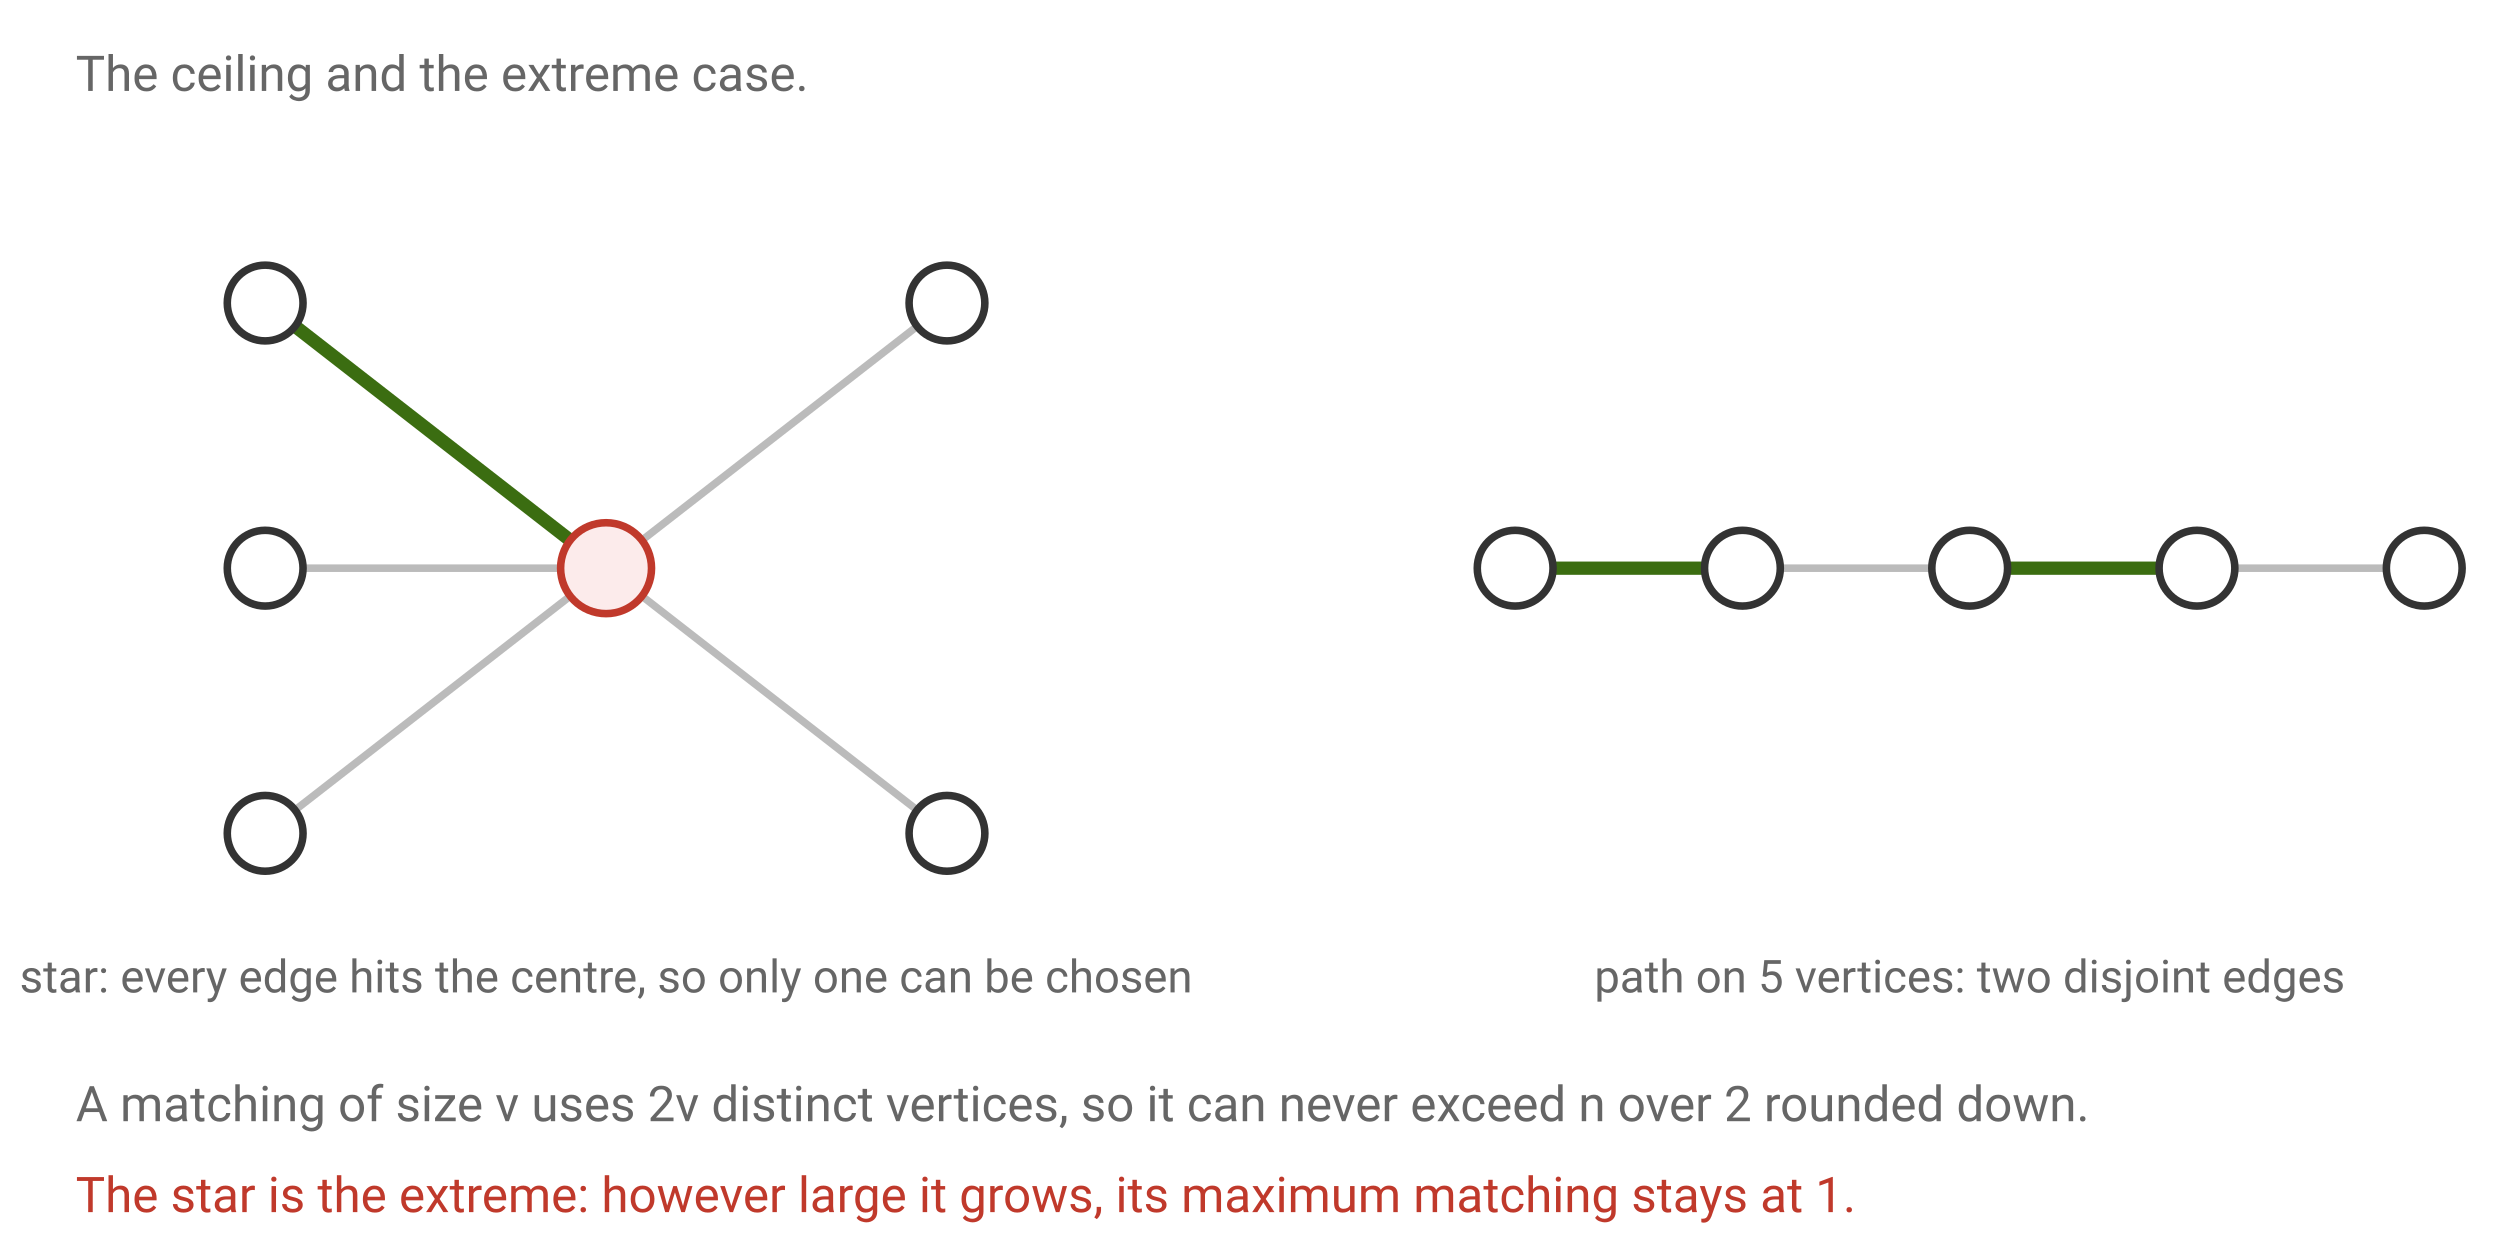
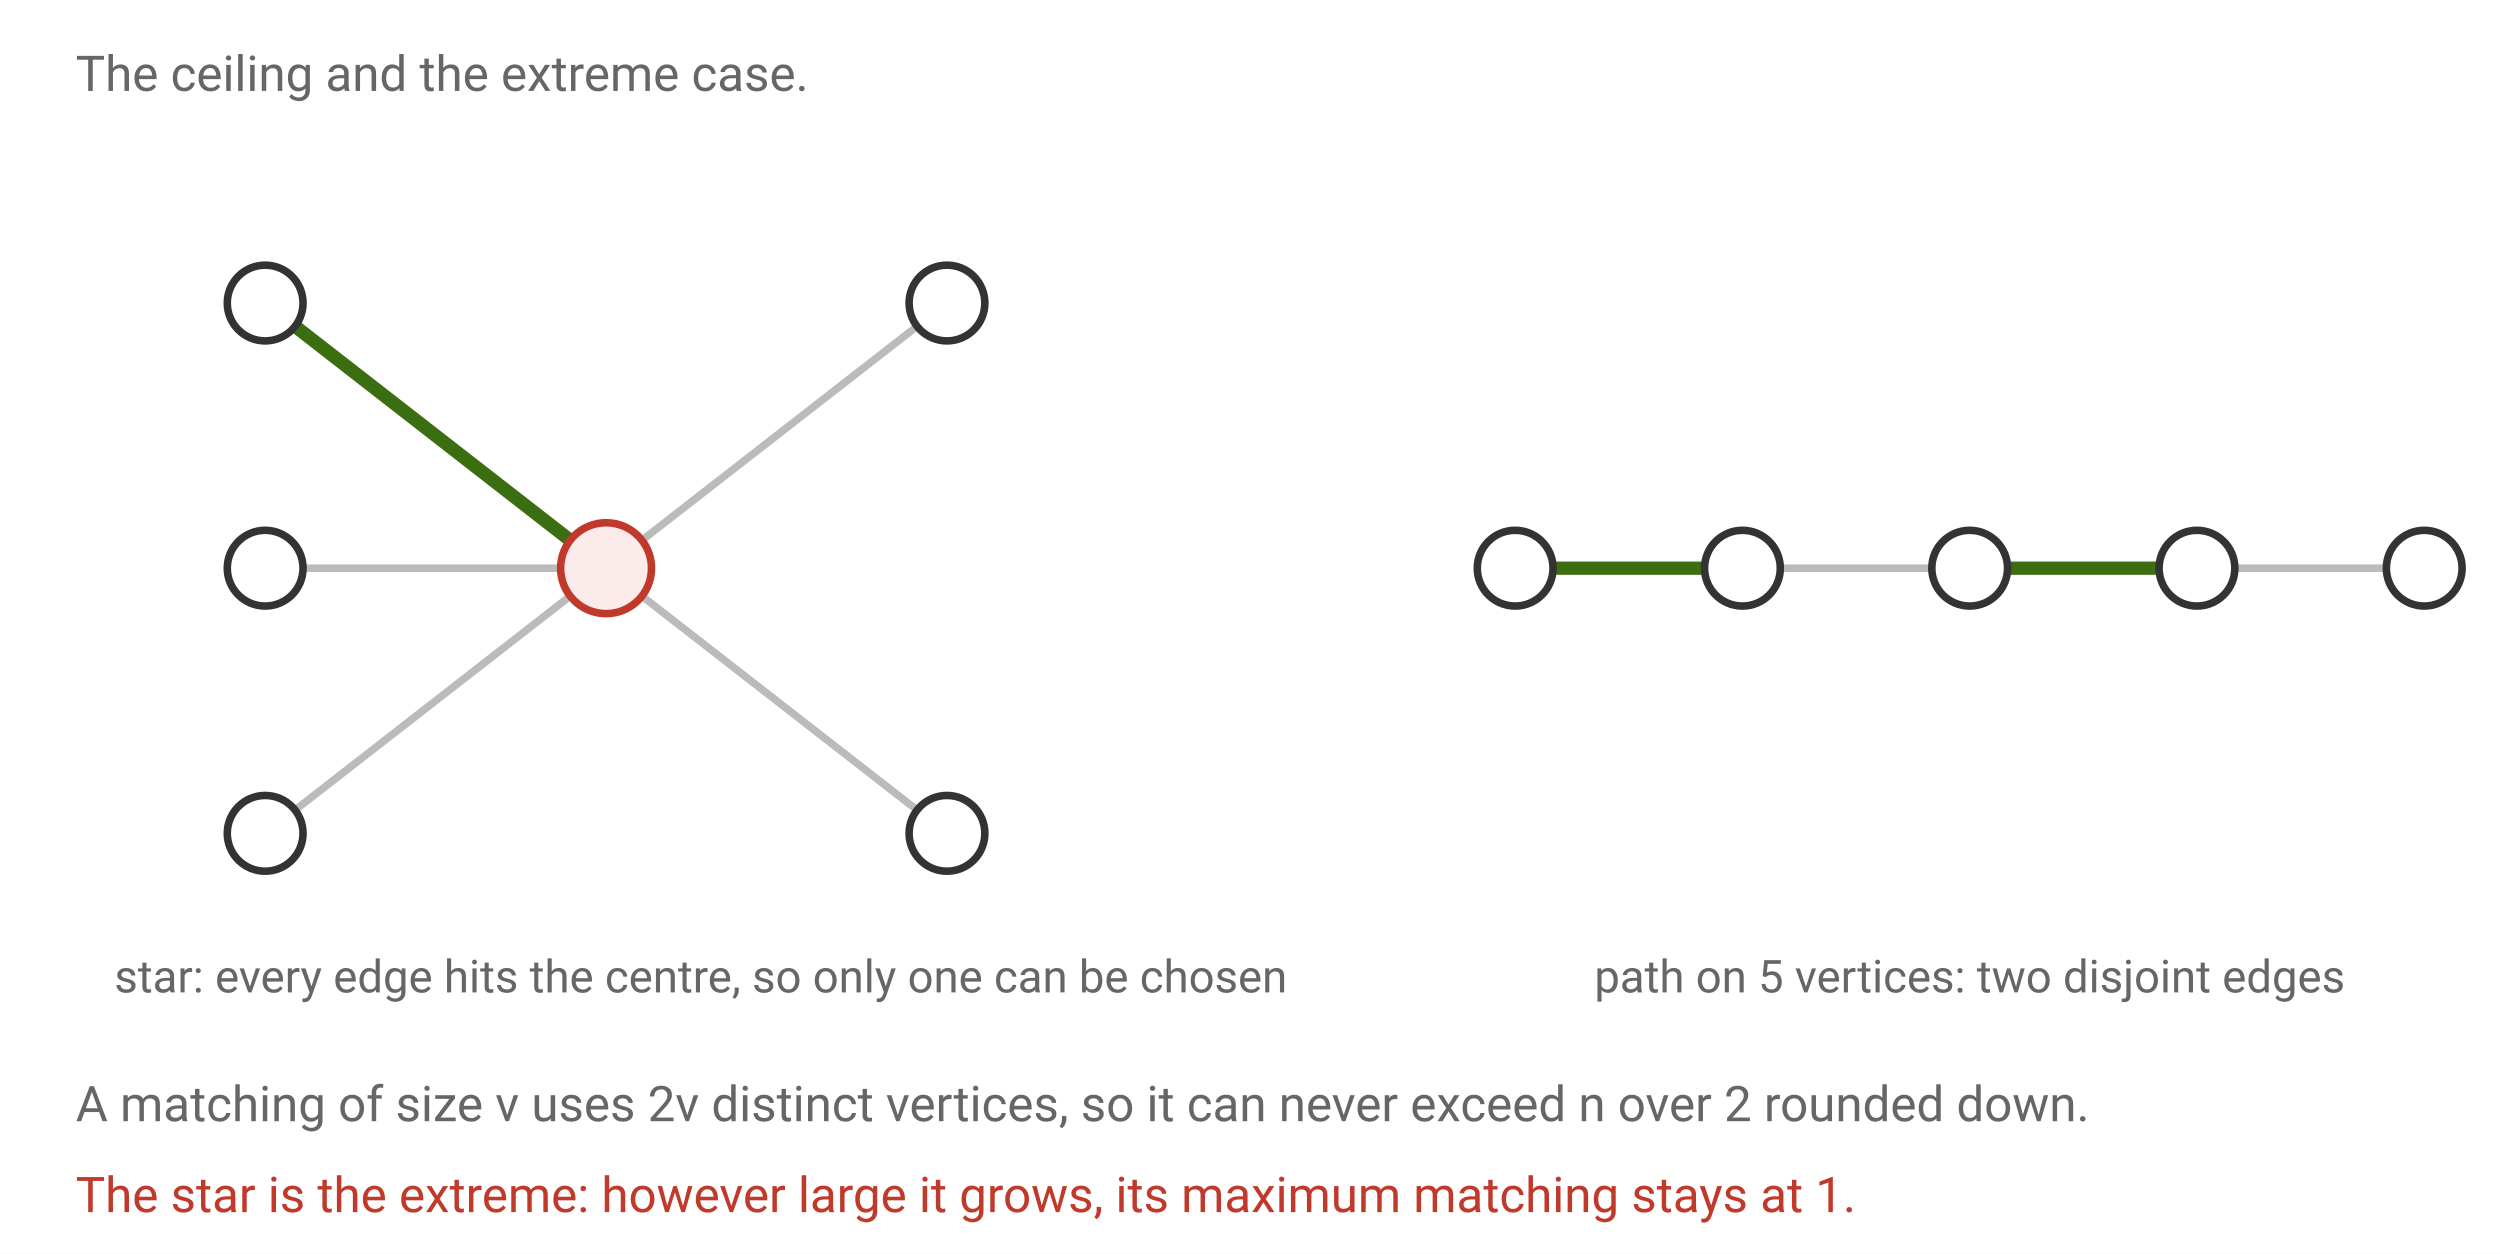
- <svg xmlns="http://www.w3.org/2000/svg" viewBox="0 0 660 330" width="660" height="330" font-family="system-ui, -apple-system, Segoe UI, Roboto, sans-serif">
-   <rect width="660" height="330" fill="#ffffff" />
+ <svg xmlns="http://www.w3.org/2000/svg" viewBox="0 0 660 331" width="660" height="331" font-family="system-ui, -apple-system, Segoe UI, Roboto, sans-serif">
+   <rect width="660" height="331" fill="#ffffff" />
  <text x="20" y="24" font-size="13" fill="#666666">The ceiling and the extreme case.</text>
  <line x1="160" y1="150" x2="70" y2="80" stroke="#bbbbbb" stroke-width="2" />
  <line x1="160" y1="150" x2="70" y2="150" stroke="#bbbbbb" stroke-width="2" />
  <line x1="160" y1="150" x2="70" y2="220" stroke="#bbbbbb" stroke-width="2" />
  <line x1="160" y1="150" x2="250" y2="80" stroke="#bbbbbb" stroke-width="2" />
  <line x1="160" y1="150" x2="250" y2="220" stroke="#bbbbbb" stroke-width="2" />
  <line x1="160" y1="150" x2="70" y2="80" stroke="#3B6D11" stroke-width="3.5" />
  <circle cx="70" cy="80" r="10" fill="#ffffff" stroke="#333333" stroke-width="2" />
  <text x="70" y="85" text-anchor="middle" font-size="13" fill="#222222" />
  <circle cx="70" cy="150" r="10" fill="#ffffff" stroke="#333333" stroke-width="2" />
  <text x="70" y="155" text-anchor="middle" font-size="13" fill="#222222" />
  <circle cx="70" cy="220" r="10" fill="#ffffff" stroke="#333333" stroke-width="2" />
  <text x="70" y="225" text-anchor="middle" font-size="13" fill="#222222" />
  <circle cx="250" cy="80" r="10" fill="#ffffff" stroke="#333333" stroke-width="2" />
  <text x="250" y="85" text-anchor="middle" font-size="13" fill="#222222" />
  <circle cx="250" cy="220" r="10" fill="#ffffff" stroke="#333333" stroke-width="2" />
  <text x="250" y="225" text-anchor="middle" font-size="13" fill="#222222" />
  <circle cx="160" cy="150" r="12" fill="#FCEBEB" stroke="#C0392B" stroke-width="2" />
  <text x="160" y="155" text-anchor="middle" font-size="13" fill="#222222" />
-   <text x="160" y="262" text-anchor="middle" font-size="12" fill="#666666">star: every edge hits the centre, so only one can be chosen</text>
+   <text x="185" y="262.0" font-size="12" fill="#666666" text-anchor="middle">star: every edge hits the centre, so only one can be chosen</text>
  <line x1="400" y1="150" x2="460" y2="150" stroke="#bbbbbb" stroke-width="2" />
  <line x1="460" y1="150" x2="520" y2="150" stroke="#bbbbbb" stroke-width="2" />
  <line x1="520" y1="150" x2="580" y2="150" stroke="#bbbbbb" stroke-width="2" />
  <line x1="580" y1="150" x2="640" y2="150" stroke="#bbbbbb" stroke-width="2" />
  <line x1="400" y1="150" x2="460" y2="150" stroke="#3B6D11" stroke-width="3.5" />
  <line x1="520" y1="150" x2="580" y2="150" stroke="#3B6D11" stroke-width="3.5" />
  <circle cx="400" cy="150" r="10" fill="#ffffff" stroke="#333333" stroke-width="2" />
  <text x="400" y="155" text-anchor="middle" font-size="13" fill="#222222" />
  <circle cx="460" cy="150" r="10" fill="#ffffff" stroke="#333333" stroke-width="2" />
  <text x="460" y="155" text-anchor="middle" font-size="13" fill="#222222" />
  <circle cx="520" cy="150" r="10" fill="#ffffff" stroke="#333333" stroke-width="2" />
  <text x="520" y="155" text-anchor="middle" font-size="13" fill="#222222" />
  <circle cx="580" cy="150" r="10" fill="#ffffff" stroke="#333333" stroke-width="2" />
  <text x="580" y="155" text-anchor="middle" font-size="13" fill="#222222" />
  <circle cx="640" cy="150" r="10" fill="#ffffff" stroke="#333333" stroke-width="2" />
  <text x="640" y="155" text-anchor="middle" font-size="13" fill="#222222" />
  <text x="520" y="262" text-anchor="middle" font-size="12" fill="#666666">path on 5 vertices: two disjoint edges</text>
-   <text x="20" y="296" text-anchor="start" font-size="13" fill="#666666">A matching of size v uses 2v distinct vertices, so it can never exceed n over 2 rounded down.</text>
-   <text x="20" y="320" text-anchor="start" font-size="13" fill="#C0392B">The star is the extreme: however large it grows, its maximum matching stays at 1.</text>
+   <text x="20" y="296.0" font-size="13" fill="#666666" text-anchor="start">A matching of size v uses 2v distinct vertices, so it can never exceed n over 2 rounded down.</text>
+   <text x="20" y="320.0" font-size="13" fill="#C0392B" text-anchor="start">The star is the extreme: however large it grows, its maximum matching stays at 1.</text>
</svg>
